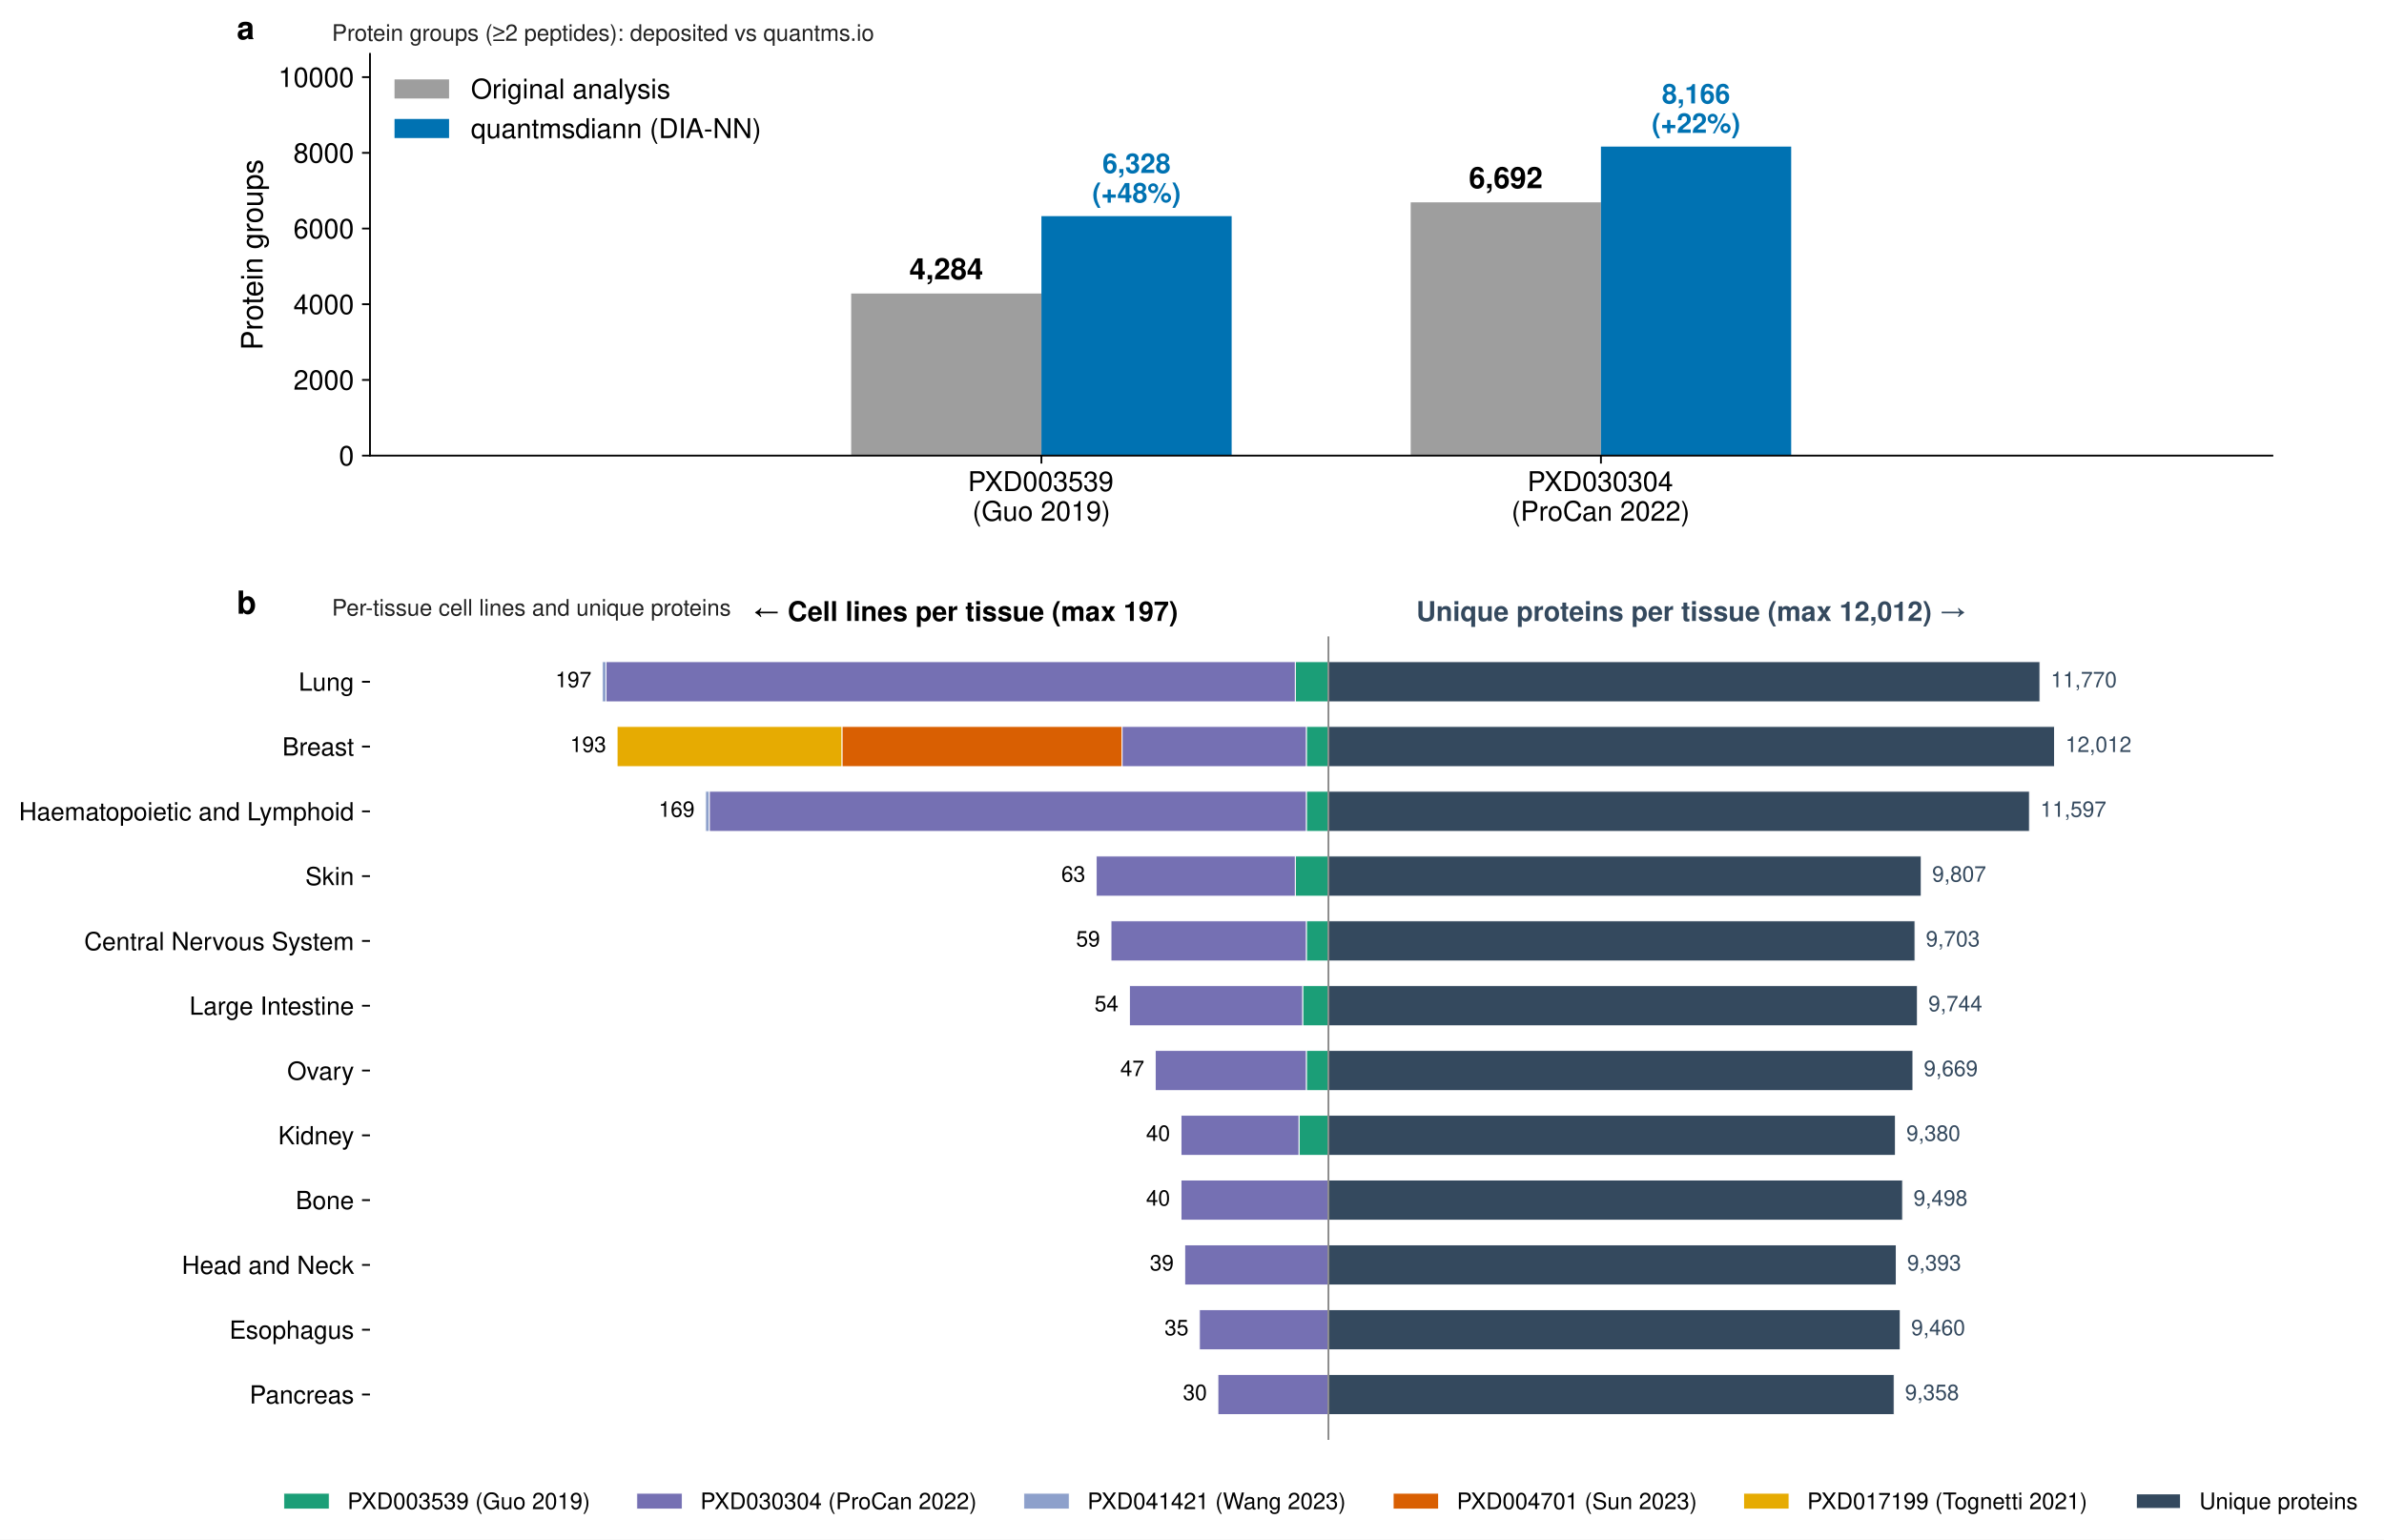
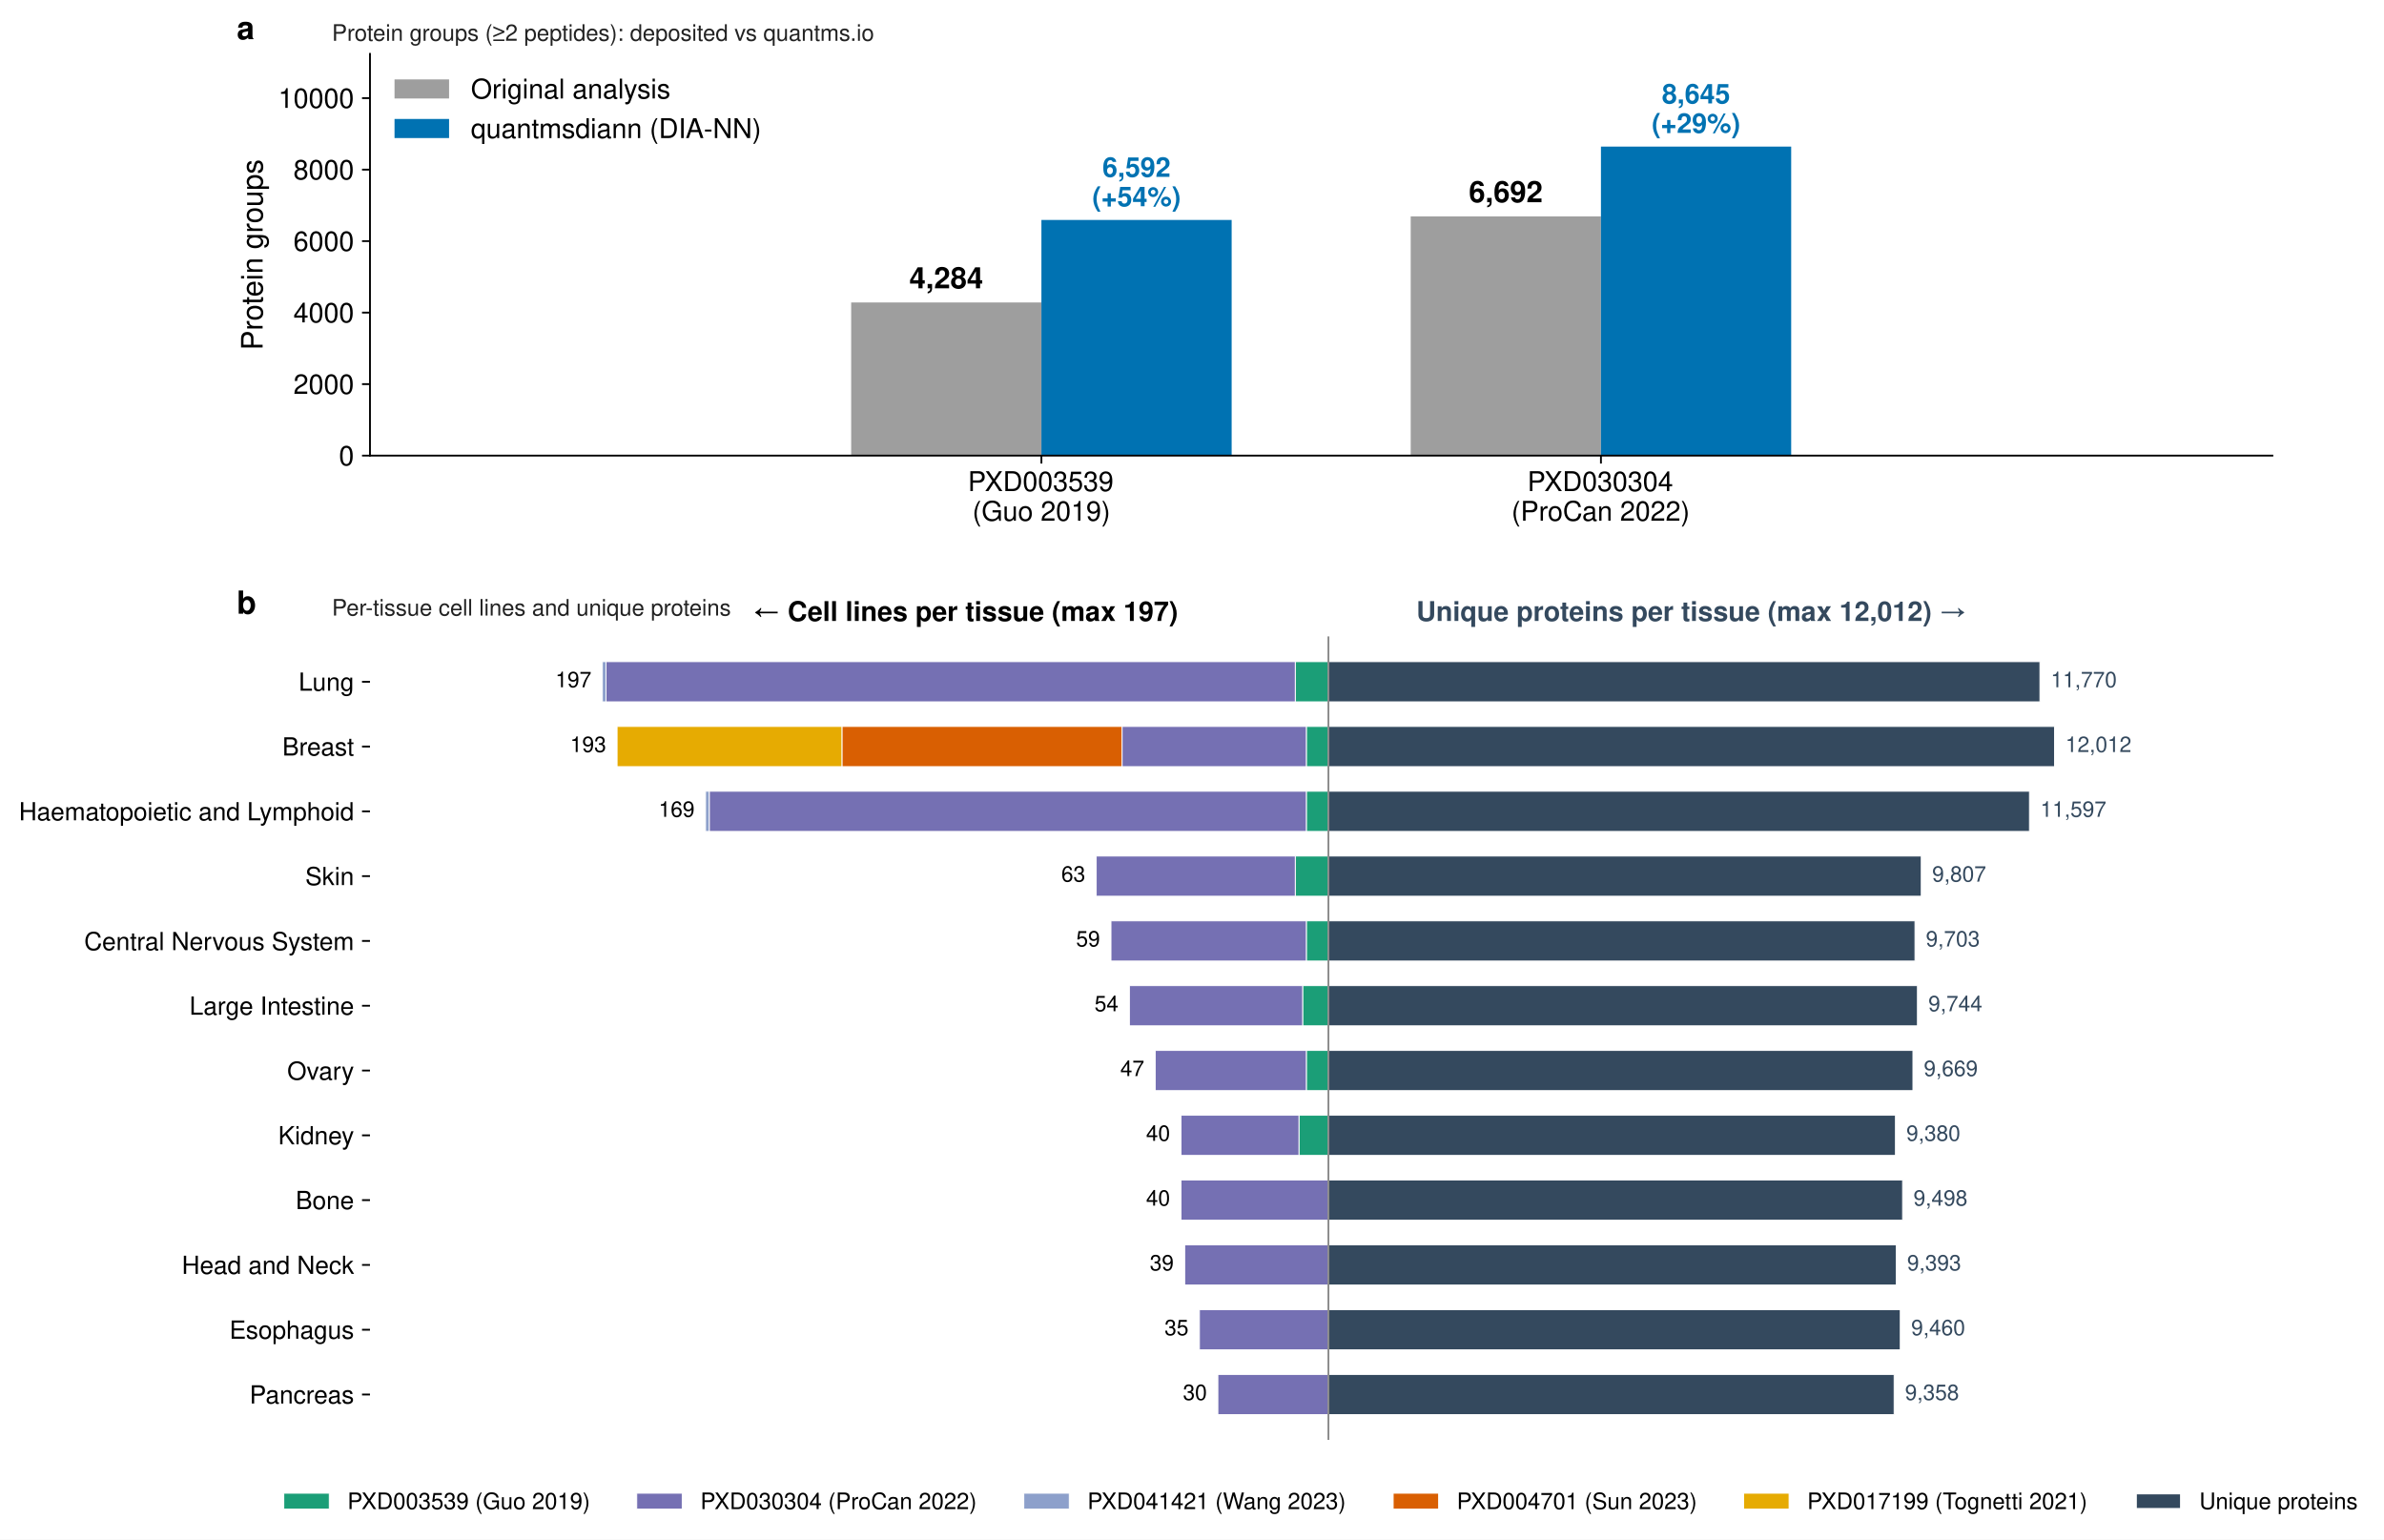
<svg xmlns="http://www.w3.org/2000/svg" xmlns:xlink="http://www.w3.org/1999/xlink" width="1048.893pt" height="677.415pt" viewBox="0 0 1048.893 677.415" version="1.1">
  <defs>
    <style type="text/css">*{stroke-linejoin: round; stroke-linecap: butt}</style>
  </defs>
  <g id="figure_1">
    <g id="patch_1">
      <path d="M 0 677.415  L 1048.893 677.415  L 1048.893 0  L 0 0  z " style="fill: #ffffff" />
    </g>
    <g id="axes_1">
      <g id="patch_2">
        <path d="M 162.781 200.461  L 999.781 200.461  L 999.781 23.696  L 162.781 23.696  z " style="fill: #ffffff" />
      </g>
      <g id="patch_3">
-         <path d="M 374.493 200.461  L 458.193 200.461  L 458.193 129.128  L 374.493 129.128  z " clip-path="url(#pd2c449afd9)" style="fill: #9e9e9e" />
+         <path d="M 374.493 200.461  L 458.193 200.461  L 458.193 133.08  L 374.493 133.08  z " clip-path="url(#p1d8026c1b6)" style="fill: #9e9e9e" />
      </g>
      <g id="patch_4">
-         <path d="M 620.669 200.461  L 704.369 200.461  L 704.369 89.032  L 620.669 89.032  z " clip-path="url(#pd2c449afd9)" style="fill: #9e9e9e" />
+         <path d="M 620.669 200.461  L 704.369 200.461  L 704.369 95.206  L 620.669 95.206  z " clip-path="url(#p1d8026c1b6)" style="fill: #9e9e9e" />
      </g>
      <g id="patch_5">
-         <path d="M 458.193 200.461  L 541.893 200.461  L 541.893 95.093  L 458.193 95.093  z " clip-path="url(#pd2c449afd9)" style="fill: #0072b2" />
+         <path d="M 458.193 200.461  L 541.893 200.461  L 541.893 96.779  L 458.193 96.779  z " clip-path="url(#p1d8026c1b6)" style="fill: #0072b2" />
      </g>
      <g id="patch_6">
-         <path d="M 704.369 200.461  L 788.069 200.461  L 788.069 64.488  L 704.369 64.488  z " clip-path="url(#pd2c449afd9)" style="fill: #0072b2" />
+         <path d="M 704.369 200.461  L 788.069 200.461  L 788.069 64.488  L 704.369 64.488  z " clip-path="url(#p1d8026c1b6)" style="fill: #0072b2" />
      </g>
      <g id="matplotlib.axis_1">
        <g id="xtick_1">
          <g id="line2d_1">
            <defs>
-               <path id="m3917d2e966" d="M 0 0  L 0 3.5  " style="stroke: #000000; stroke-width: 0.8" />
+               <path id="m1bde5ceea9" d="M 0 0  L 0 3.5  " style="stroke: #000000; stroke-width: 0.8" />
            </defs>
            <g>
-               <use xlink:href="#m3917d2e966" x="458.193" y="200.461" style="stroke: #000000; stroke-width: 0.8" />
+               <use xlink:href="#m1bde5ceea9" x="458.193" y="200.461" style="stroke: #000000; stroke-width: 0.8" />
            </g>
          </g>
          <g id="text_1">
            <text style="font: 12px 'Helvetica', 'Arial', 'DejaVu Sans', sans-serif" transform="translate(425.8357 216.0696)">PXD003539</text>
            <text style="font: 12px 'Helvetica', 'Arial', 'DejaVu Sans', sans-serif" transform="translate(427.8438 229.1188)">(Guo 2019)</text>
          </g>
        </g>
        <g id="xtick_2">
          <g id="line2d_2">
            <g>
-               <use xlink:href="#m3917d2e966" x="704.369" y="200.461" style="stroke: #000000; stroke-width: 0.8" />
+               <use xlink:href="#m1bde5ceea9" x="704.369" y="200.461" style="stroke: #000000; stroke-width: 0.8" />
            </g>
          </g>
          <g id="text_2">
            <text style="font: 12px 'Helvetica', 'Arial', 'DejaVu Sans', sans-serif" transform="translate(672.0121 216.0696)">PXD030304</text>
            <text style="font: 12px 'Helvetica', 'Arial', 'DejaVu Sans', sans-serif" transform="translate(665.0175 229.1188)">(ProCan 2022)</text>
          </g>
        </g>
      </g>
      <g id="matplotlib.axis_2">
        <g id="ytick_1">
          <g id="line2d_3">
            <defs>
-               <path id="m3a03498fbc" d="M 0 0  L -3.5 0  " style="stroke: #000000; stroke-width: 0.8" />
+               <path id="mb28f58d5ec" d="M 0 0  L -3.5 0  " style="stroke: #000000; stroke-width: 0.8" />
            </defs>
            <g>
-               <use xlink:href="#m3a03498fbc" x="162.781" y="200.461" style="stroke: #000000; stroke-width: 0.8" />
+               <use xlink:href="#mb28f58d5ec" x="162.781" y="200.461" style="stroke: #000000; stroke-width: 0.8" />
            </g>
          </g>
          <g id="text_3">
            <text style="font: 12px 'Helvetica', 'Arial', 'DejaVu Sans', sans-serif; text-anchor: end" x="155.781" y="204.766" transform="rotate(-0 155.7808 204.7655)">0</text>
          </g>
        </g>
        <g id="ytick_2">
          <g id="line2d_4">
            <g>
-               <use xlink:href="#m3a03498fbc" x="162.781" y="167.159" style="stroke: #000000; stroke-width: 0.8" />
+               <use xlink:href="#mb28f58d5ec" x="162.781" y="169.004" style="stroke: #000000; stroke-width: 0.8" />
            </g>
          </g>
          <g id="text_4">
-             <text style="font: 12px 'Helvetica', 'Arial', 'DejaVu Sans', sans-serif; text-anchor: end" x="155.781" y="171.463" transform="rotate(-0 155.7808 171.4632)">2000</text>
+             <text style="font: 12px 'Helvetica', 'Arial', 'DejaVu Sans', sans-serif; text-anchor: end" x="155.781" y="173.308" transform="rotate(-0 155.7808 173.3084)">2000</text>
          </g>
        </g>
        <g id="ytick_3">
          <g id="line2d_5">
            <g>
-               <use xlink:href="#m3a03498fbc" x="162.781" y="133.857" style="stroke: #000000; stroke-width: 0.8" />
+               <use xlink:href="#mb28f58d5ec" x="162.781" y="137.547" style="stroke: #000000; stroke-width: 0.8" />
            </g>
          </g>
          <g id="text_5">
-             <text style="font: 12px 'Helvetica', 'Arial', 'DejaVu Sans', sans-serif; text-anchor: end" x="155.781" y="138.161" transform="rotate(-0 155.7808 138.1609)">4000</text>
+             <text style="font: 12px 'Helvetica', 'Arial', 'DejaVu Sans', sans-serif; text-anchor: end" x="155.781" y="141.851" transform="rotate(-0 155.7808 141.8514)">4000</text>
          </g>
        </g>
        <g id="ytick_4">
          <g id="line2d_6">
            <g>
-               <use xlink:href="#m3a03498fbc" x="162.781" y="100.555" style="stroke: #000000; stroke-width: 0.8" />
+               <use xlink:href="#mb28f58d5ec" x="162.781" y="106.09" style="stroke: #000000; stroke-width: 0.8" />
            </g>
          </g>
          <g id="text_6">
-             <text style="font: 12px 'Helvetica', 'Arial', 'DejaVu Sans', sans-serif; text-anchor: end" x="155.781" y="104.859" transform="rotate(-0 155.7808 104.8587)">6000</text>
+             <text style="font: 12px 'Helvetica', 'Arial', 'DejaVu Sans', sans-serif; text-anchor: end" x="155.781" y="110.394" transform="rotate(-0 155.7808 110.3943)">6000</text>
          </g>
        </g>
        <g id="ytick_5">
          <g id="line2d_7">
            <g>
-               <use xlink:href="#m3a03498fbc" x="162.781" y="67.252" style="stroke: #000000; stroke-width: 0.8" />
+               <use xlink:href="#mb28f58d5ec" x="162.781" y="74.633" style="stroke: #000000; stroke-width: 0.8" />
            </g>
          </g>
          <g id="text_7">
-             <text style="font: 12px 'Helvetica', 'Arial', 'DejaVu Sans', sans-serif; text-anchor: end" x="155.781" y="71.556" transform="rotate(-0 155.7808 71.55637)">8000</text>
+             <text style="font: 12px 'Helvetica', 'Arial', 'DejaVu Sans', sans-serif; text-anchor: end" x="155.781" y="78.937" transform="rotate(-0 155.7808 78.93719)">8000</text>
          </g>
        </g>
        <g id="ytick_6">
          <g id="line2d_8">
            <g>
-               <use xlink:href="#m3a03498fbc" x="162.781" y="33.95" style="stroke: #000000; stroke-width: 0.8" />
+               <use xlink:href="#mb28f58d5ec" x="162.781" y="43.176" style="stroke: #000000; stroke-width: 0.8" />
            </g>
          </g>
          <g id="text_8">
-             <text style="font: 12px 'Helvetica', 'Arial', 'DejaVu Sans', sans-serif; text-anchor: end" x="155.781" y="38.254" transform="rotate(-0 155.7808 38.25408)">10000</text>
+             <text style="font: 12px 'Helvetica', 'Arial', 'DejaVu Sans', sans-serif; text-anchor: end" x="155.781" y="47.48" transform="rotate(-0 155.7808 47.4801)">10000</text>
          </g>
        </g>
        <g id="text_9">
          <text style="font: 13px 'Helvetica', 'Arial', 'DejaVu Sans', sans-serif; text-anchor: middle" x="115.539" y="112.079" transform="rotate(-90 115.5389 112.0789)">Protein groups</text>
        </g>
      </g>
      <g id="patch_7">
        <path d="M 162.781 200.461  L 162.781 23.696  " style="fill: none; stroke: #000000; stroke-width: 0.8; stroke-linejoin: miter; stroke-linecap: square" />
      </g>
      <g id="patch_8">
        <path d="M 162.781 200.461  L 999.781 200.461  " style="fill: none; stroke: #000000; stroke-width: 0.8; stroke-linejoin: miter; stroke-linecap: square" />
      </g>
      <g id="text_10">
-         <text style="font: 700 13px 'Helvetica', 'Arial', 'DejaVu Sans', sans-serif; text-anchor: middle" x="416.343" y="122.883" transform="rotate(-0 416.3425 122.883)">4,284</text>
+         <text style="font: 700 13px 'Helvetica', 'Arial', 'DejaVu Sans', sans-serif; text-anchor: middle" x="416.343" y="126.835" transform="rotate(-0 416.3425 126.8354)">4,284</text>
      </g>
      <g id="text_11">
-         <text style="font: 700 13px 'Helvetica', 'Arial', 'DejaVu Sans', sans-serif; text-anchor: middle" x="662.519" y="82.787" transform="rotate(-0 662.519 82.78701)">6,692</text>
+         <text style="font: 700 13px 'Helvetica', 'Arial', 'DejaVu Sans', sans-serif; text-anchor: middle" x="662.519" y="88.961" transform="rotate(-0 662.519 88.96107)">6,692</text>
      </g>
      <g id="text_12">
-         <text style="fill: #0072b2; font: 700 12px 'Helvetica', 'Arial', 'DejaVu Sans', sans-serif" transform="translate(485.0294 76.11971)">6,328</text>
-         <text style="fill: #0072b2; font: 700 12px 'Helvetica', 'Arial', 'DejaVu Sans', sans-serif" transform="translate(480.5341 89.05646)">(+48%)</text>
+         <text style="fill: #0072b2; font: 700 12px 'Helvetica', 'Arial', 'DejaVu Sans', sans-serif" transform="translate(485.0294 77.80561)">6,592</text>
+         <text style="fill: #0072b2; font: 700 12px 'Helvetica', 'Arial', 'DejaVu Sans', sans-serif" transform="translate(480.5341 90.74236)">(+54%)</text>
      </g>
      <g id="text_13">
-         <text style="fill: #0072b2; font: 700 12px 'Helvetica', 'Arial', 'DejaVu Sans', sans-serif" transform="translate(731.2059 45.51491)">8,166</text>
-         <text style="fill: #0072b2; font: 700 12px 'Helvetica', 'Arial', 'DejaVu Sans', sans-serif" transform="translate(726.7106 58.45166)">(+22%)</text>
+         <text style="fill: #0072b2; font: 700 12px 'Helvetica', 'Arial', 'DejaVu Sans', sans-serif" transform="translate(731.2059 45.51491)">8,645</text>
+         <text style="fill: #0072b2; font: 700 12px 'Helvetica', 'Arial', 'DejaVu Sans', sans-serif" transform="translate(726.7106 58.45166)">(+29%)</text>
      </g>
      <g id="text_14">
        <text style="font: 700 14px 'Helvetica', 'Arial', 'DejaVu Sans', sans-serif; text-anchor: start" x="104.191" y="17.243" transform="rotate(-0 104.1908 17.24281)">a</text>
      </g>
      <g id="text_15">
        <text style="fill: #222222; font: 10px 'Helvetica', 'Arial', 'DejaVu Sans', sans-serif; text-anchor: start" x="146.041" y="17.948" transform="rotate(-0 146.0408 17.94844)">Protein groups (≥2 peptides): deposited vs quantms.io</text>
      </g>
      <g id="legend_1">
        <g id="patch_9">
          <path d="M 173.581 43.339  L 197.581 43.339  L 197.581 34.939  L 173.581 34.939  z " style="fill: #9e9e9e" />
        </g>
        <g id="text_16">
          <text style="font: 12px 'Helvetica', 'Arial', 'DejaVu Sans', sans-serif; text-anchor: start" x="207.181" y="43.339" transform="rotate(-0 207.1808 43.33874)">Original analysis</text>
        </g>
        <g id="patch_10">
          <path d="M 173.581 60.742  L 197.581 60.742  L 197.581 52.342  L 173.581 52.342  z " style="fill: #0072b2" />
        </g>
        <g id="text_17">
          <text style="font: 12px 'Helvetica', 'Arial', 'DejaVu Sans', sans-serif; text-anchor: start" x="207.181" y="60.742" transform="rotate(-0 207.1808 60.74249)">quantmsdiann (DIA-NN)</text>
        </g>
      </g>
    </g>
    <g id="axes_2">
      <g id="patch_11">
        <path d="M 162.781 633.536  L 999.781 633.536  L 999.781 280.006  L 162.781 280.006  z " style="fill: #ffffff" />
      </g>
      <g id="patch_12">
-         <path d="M 584.475 308.801  L 569.881 308.801  L 569.881 291.125  L 584.475 291.125  z " clip-path="url(#p714f4bfeff)" style="fill: #1b9e77; stroke: #ffffff; stroke-width: 0.4; stroke-linejoin: miter" />
+         <path d="M 584.475 308.801  L 569.881 308.801  L 569.881 291.125  L 584.475 291.125  z " clip-path="url(#p7ebbaa6f7f)" style="fill: #1b9e77; stroke: #ffffff; stroke-width: 0.4; stroke-linejoin: miter" />
      </g>
      <g id="patch_13">
-         <path d="M 569.881 308.801  L 266.631 308.801  L 266.631 291.125  L 569.881 291.125  z " clip-path="url(#p714f4bfeff)" style="fill: #7570b3; stroke: #ffffff; stroke-width: 0.4; stroke-linejoin: miter" />
+         <path d="M 569.881 308.801  L 266.631 308.801  L 266.631 291.125  L 569.881 291.125  z " clip-path="url(#p7ebbaa6f7f)" style="fill: #7570b3; stroke: #ffffff; stroke-width: 0.4; stroke-linejoin: miter" />
      </g>
      <g id="patch_14">
-         <path d="M 266.631 308.801  L 265.01 308.801  L 265.01 291.125  L 266.631 291.125  z " clip-path="url(#p714f4bfeff)" style="fill: #8da0cb; stroke: #ffffff; stroke-width: 0.4; stroke-linejoin: miter" />
+         <path d="M 266.631 308.801  L 265.01 308.801  L 265.01 291.125  L 266.631 291.125  z " clip-path="url(#p7ebbaa6f7f)" style="fill: #8da0cb; stroke: #ffffff; stroke-width: 0.4; stroke-linejoin: miter" />
      </g>
      <g id="patch_15">
-         <path d="M 584.475 337.312  L 574.746 337.312  L 574.746 319.635  L 584.475 319.635  z " clip-path="url(#p714f4bfeff)" style="fill: #1b9e77; stroke: #ffffff; stroke-width: 0.4; stroke-linejoin: miter" />
+         <path d="M 584.475 337.312  L 574.746 337.312  L 574.746 319.635  L 584.475 319.635  z " clip-path="url(#p7ebbaa6f7f)" style="fill: #1b9e77; stroke: #ffffff; stroke-width: 0.4; stroke-linejoin: miter" />
      </g>
      <g id="patch_16">
-         <path d="M 574.746 337.312  L 493.663 337.312  L 493.663 319.635  L 574.746 319.635  z " clip-path="url(#p714f4bfeff)" style="fill: #7570b3; stroke: #ffffff; stroke-width: 0.4; stroke-linejoin: miter" />
+         <path d="M 574.746 337.312  L 493.663 337.312  L 493.663 319.635  L 574.746 319.635  z " clip-path="url(#p7ebbaa6f7f)" style="fill: #7570b3; stroke: #ffffff; stroke-width: 0.4; stroke-linejoin: miter" />
      </g>
      <g id="patch_17">
-         <path d="M 493.663 337.312  L 370.417 337.312  L 370.417 319.635  L 493.663 319.635  z " clip-path="url(#p714f4bfeff)" style="fill: #d95f02; stroke: #ffffff; stroke-width: 0.4; stroke-linejoin: miter" />
+         <path d="M 493.663 337.312  L 370.417 337.312  L 370.417 319.635  L 493.663 319.635  z " clip-path="url(#p7ebbaa6f7f)" style="fill: #d95f02; stroke: #ffffff; stroke-width: 0.4; stroke-linejoin: miter" />
      </g>
      <g id="patch_18">
-         <path d="M 370.417 337.312  L 271.496 337.312  L 271.496 319.635  L 370.417 319.635  z " clip-path="url(#p714f4bfeff)" style="fill: #e6ab02; stroke: #ffffff; stroke-width: 0.4; stroke-linejoin: miter" />
+         <path d="M 370.417 337.312  L 271.496 337.312  L 271.496 319.635  L 370.417 319.635  z " clip-path="url(#p7ebbaa6f7f)" style="fill: #e6ab02; stroke: #ffffff; stroke-width: 0.4; stroke-linejoin: miter" />
      </g>
      <g id="patch_19">
-         <path d="M 584.475 365.822  L 574.746 365.822  L 574.746 348.146  L 584.475 348.146  z " clip-path="url(#p714f4bfeff)" style="fill: #1b9e77; stroke: #ffffff; stroke-width: 0.4; stroke-linejoin: miter" />
+         <path d="M 584.475 365.822  L 574.746 365.822  L 574.746 348.146  L 584.475 348.146  z " clip-path="url(#p7ebbaa6f7f)" style="fill: #1b9e77; stroke: #ffffff; stroke-width: 0.4; stroke-linejoin: miter" />
      </g>
      <g id="patch_20">
-         <path d="M 574.746 365.822  L 312.038 365.822  L 312.038 348.146  L 574.746 348.146  z " clip-path="url(#p714f4bfeff)" style="fill: #7570b3; stroke: #ffffff; stroke-width: 0.4; stroke-linejoin: miter" />
+         <path d="M 574.746 365.822  L 312.038 365.822  L 312.038 348.146  L 574.746 348.146  z " clip-path="url(#p7ebbaa6f7f)" style="fill: #7570b3; stroke: #ffffff; stroke-width: 0.4; stroke-linejoin: miter" />
      </g>
      <g id="patch_21">
-         <path d="M 312.038 365.822  L 310.416 365.822  L 310.416 348.146  L 312.038 348.146  z " clip-path="url(#p714f4bfeff)" style="fill: #8da0cb; stroke: #ffffff; stroke-width: 0.4; stroke-linejoin: miter" />
+         <path d="M 312.038 365.822  L 310.416 365.822  L 310.416 348.146  L 312.038 348.146  z " clip-path="url(#p7ebbaa6f7f)" style="fill: #8da0cb; stroke: #ffffff; stroke-width: 0.4; stroke-linejoin: miter" />
      </g>
      <g id="patch_22">
-         <path d="M 584.475 394.333  L 569.881 394.333  L 569.881 376.656  L 584.475 376.656  z " clip-path="url(#p714f4bfeff)" style="fill: #1b9e77; stroke: #ffffff; stroke-width: 0.4; stroke-linejoin: miter" />
+         <path d="M 584.475 394.333  L 569.881 394.333  L 569.881 376.656  L 584.475 376.656  z " clip-path="url(#p7ebbaa6f7f)" style="fill: #1b9e77; stroke: #ffffff; stroke-width: 0.4; stroke-linejoin: miter" />
      </g>
      <g id="patch_23">
-         <path d="M 569.881 394.333  L 482.311 394.333  L 482.311 376.656  L 569.881 376.656  z " clip-path="url(#p714f4bfeff)" style="fill: #7570b3; stroke: #ffffff; stroke-width: 0.4; stroke-linejoin: miter" />
+         <path d="M 569.881 394.333  L 482.311 394.333  L 482.311 376.656  L 569.881 376.656  z " clip-path="url(#p7ebbaa6f7f)" style="fill: #7570b3; stroke: #ffffff; stroke-width: 0.4; stroke-linejoin: miter" />
      </g>
      <g id="patch_24">
-         <path d="M 584.475 422.844  L 574.746 422.844  L 574.746 405.167  L 584.475 405.167  z " clip-path="url(#p714f4bfeff)" style="fill: #1b9e77; stroke: #ffffff; stroke-width: 0.4; stroke-linejoin: miter" />
+         <path d="M 584.475 422.844  L 574.746 422.844  L 574.746 405.167  L 584.475 405.167  z " clip-path="url(#p7ebbaa6f7f)" style="fill: #1b9e77; stroke: #ffffff; stroke-width: 0.4; stroke-linejoin: miter" />
      </g>
      <g id="patch_25">
-         <path d="M 574.746 422.844  L 488.798 422.844  L 488.798 405.167  L 574.746 405.167  z " clip-path="url(#p714f4bfeff)" style="fill: #7570b3; stroke: #ffffff; stroke-width: 0.4; stroke-linejoin: miter" />
+         <path d="M 574.746 422.844  L 488.798 422.844  L 488.798 405.167  L 574.746 405.167  z " clip-path="url(#p7ebbaa6f7f)" style="fill: #7570b3; stroke: #ffffff; stroke-width: 0.4; stroke-linejoin: miter" />
      </g>
      <g id="patch_26">
-         <path d="M 584.475 451.354  L 573.124 451.354  L 573.124 433.678  L 584.475 433.678  z " clip-path="url(#p714f4bfeff)" style="fill: #1b9e77; stroke: #ffffff; stroke-width: 0.4; stroke-linejoin: miter" />
+         <path d="M 584.475 451.354  L 573.124 451.354  L 573.124 433.678  L 584.475 433.678  z " clip-path="url(#p7ebbaa6f7f)" style="fill: #1b9e77; stroke: #ffffff; stroke-width: 0.4; stroke-linejoin: miter" />
      </g>
      <g id="patch_27">
-         <path d="M 573.124 451.354  L 496.906 451.354  L 496.906 433.678  L 573.124 433.678  z " clip-path="url(#p714f4bfeff)" style="fill: #7570b3; stroke: #ffffff; stroke-width: 0.4; stroke-linejoin: miter" />
+         <path d="M 573.124 451.354  L 496.906 451.354  L 496.906 433.678  L 573.124 433.678  z " clip-path="url(#p7ebbaa6f7f)" style="fill: #7570b3; stroke: #ffffff; stroke-width: 0.4; stroke-linejoin: miter" />
      </g>
      <g id="patch_28">
-         <path d="M 584.475 479.865  L 574.746 479.865  L 574.746 462.188  L 584.475 462.188  z " clip-path="url(#p714f4bfeff)" style="fill: #1b9e77; stroke: #ffffff; stroke-width: 0.4; stroke-linejoin: miter" />
+         <path d="M 584.475 479.865  L 574.746 479.865  L 574.746 462.188  L 584.475 462.188  z " clip-path="url(#p7ebbaa6f7f)" style="fill: #1b9e77; stroke: #ffffff; stroke-width: 0.4; stroke-linejoin: miter" />
      </g>
      <g id="patch_29">
-         <path d="M 574.746 479.865  L 508.258 479.865  L 508.258 462.188  L 574.746 462.188  z " clip-path="url(#p714f4bfeff)" style="fill: #7570b3; stroke: #ffffff; stroke-width: 0.4; stroke-linejoin: miter" />
+         <path d="M 574.746 479.865  L 508.258 479.865  L 508.258 462.188  L 574.746 462.188  z " clip-path="url(#p7ebbaa6f7f)" style="fill: #7570b3; stroke: #ffffff; stroke-width: 0.4; stroke-linejoin: miter" />
      </g>
      <g id="patch_30">
-         <path d="M 584.475 508.375  L 571.502 508.375  L 571.502 490.699  L 584.475 490.699  z " clip-path="url(#p714f4bfeff)" style="fill: #1b9e77; stroke: #ffffff; stroke-width: 0.4; stroke-linejoin: miter" />
+         <path d="M 584.475 508.375  L 571.502 508.375  L 571.502 490.699  L 584.475 490.699  z " clip-path="url(#p7ebbaa6f7f)" style="fill: #1b9e77; stroke: #ffffff; stroke-width: 0.4; stroke-linejoin: miter" />
      </g>
      <g id="patch_31">
-         <path d="M 571.502 508.375  L 519.609 508.375  L 519.609 490.699  L 571.502 490.699  z " clip-path="url(#p714f4bfeff)" style="fill: #7570b3; stroke: #ffffff; stroke-width: 0.4; stroke-linejoin: miter" />
+         <path d="M 571.502 508.375  L 519.609 508.375  L 519.609 490.699  L 571.502 490.699  z " clip-path="url(#p7ebbaa6f7f)" style="fill: #7570b3; stroke: #ffffff; stroke-width: 0.4; stroke-linejoin: miter" />
      </g>
      <g id="patch_32">
-         <path d="M 584.475 536.886  L 519.609 536.886  L 519.609 519.209  L 584.475 519.209  z " clip-path="url(#p714f4bfeff)" style="fill: #7570b3; stroke: #ffffff; stroke-width: 0.4; stroke-linejoin: miter" />
+         <path d="M 584.475 536.886  L 519.609 536.886  L 519.609 519.209  L 584.475 519.209  z " clip-path="url(#p7ebbaa6f7f)" style="fill: #7570b3; stroke: #ffffff; stroke-width: 0.4; stroke-linejoin: miter" />
      </g>
      <g id="patch_33">
-         <path d="M 584.475 565.396  L 521.231 565.396  L 521.231 547.72  L 584.475 547.72  z " clip-path="url(#p714f4bfeff)" style="fill: #7570b3; stroke: #ffffff; stroke-width: 0.4; stroke-linejoin: miter" />
+         <path d="M 584.475 565.396  L 521.231 565.396  L 521.231 547.72  L 584.475 547.72  z " clip-path="url(#p7ebbaa6f7f)" style="fill: #7570b3; stroke: #ffffff; stroke-width: 0.4; stroke-linejoin: miter" />
      </g>
      <g id="patch_34">
-         <path d="M 584.475 593.907  L 527.718 593.907  L 527.718 576.23  L 584.475 576.23  z " clip-path="url(#p714f4bfeff)" style="fill: #7570b3; stroke: #ffffff; stroke-width: 0.4; stroke-linejoin: miter" />
+         <path d="M 584.475 593.907  L 527.718 593.907  L 527.718 576.23  L 584.475 576.23  z " clip-path="url(#p7ebbaa6f7f)" style="fill: #7570b3; stroke: #ffffff; stroke-width: 0.4; stroke-linejoin: miter" />
      </g>
      <g id="patch_35">
-         <path d="M 584.475 622.417  L 535.826 622.417  L 535.826 604.741  L 584.475 604.741  z " clip-path="url(#p714f4bfeff)" style="fill: #7570b3; stroke: #ffffff; stroke-width: 0.4; stroke-linejoin: miter" />
+         <path d="M 584.475 622.417  L 535.826 622.417  L 535.826 604.741  L 584.475 604.741  z " clip-path="url(#p7ebbaa6f7f)" style="fill: #7570b3; stroke: #ffffff; stroke-width: 0.4; stroke-linejoin: miter" />
      </g>
      <g id="patch_36">
-         <path d="M 584.475 308.801  L 897.505 308.801  L 897.505 291.125  L 584.475 291.125  z " clip-path="url(#p714f4bfeff)" style="fill: #34495e; stroke: #ffffff; stroke-width: 0.4; stroke-linejoin: miter" />
+         <path d="M 584.475 308.801  L 897.505 308.801  L 897.505 291.125  L 584.475 291.125  z " clip-path="url(#p7ebbaa6f7f)" style="fill: #34495e; stroke: #ffffff; stroke-width: 0.4; stroke-linejoin: miter" />
      </g>
      <g id="patch_37">
-         <path d="M 584.475 337.312  L 903.941 337.312  L 903.941 319.635  L 584.475 319.635  z " clip-path="url(#p714f4bfeff)" style="fill: #34495e; stroke: #ffffff; stroke-width: 0.4; stroke-linejoin: miter" />
+         <path d="M 584.475 337.312  L 903.941 337.312  L 903.941 319.635  L 584.475 319.635  z " clip-path="url(#p7ebbaa6f7f)" style="fill: #34495e; stroke: #ffffff; stroke-width: 0.4; stroke-linejoin: miter" />
      </g>
      <g id="patch_38">
-         <path d="M 584.475 365.822  L 892.904 365.822  L 892.904 348.146  L 584.475 348.146  z " clip-path="url(#p714f4bfeff)" style="fill: #34495e; stroke: #ffffff; stroke-width: 0.4; stroke-linejoin: miter" />
+         <path d="M 584.475 365.822  L 892.904 365.822  L 892.904 348.146  L 584.475 348.146  z " clip-path="url(#p7ebbaa6f7f)" style="fill: #34495e; stroke: #ffffff; stroke-width: 0.4; stroke-linejoin: miter" />
      </g>
      <g id="patch_39">
-         <path d="M 584.475 394.333  L 845.298 394.333  L 845.298 376.656  L 584.475 376.656  z " clip-path="url(#p714f4bfeff)" style="fill: #34495e; stroke: #ffffff; stroke-width: 0.4; stroke-linejoin: miter" />
+         <path d="M 584.475 394.333  L 845.298 394.333  L 845.298 376.656  L 584.475 376.656  z " clip-path="url(#p7ebbaa6f7f)" style="fill: #34495e; stroke: #ffffff; stroke-width: 0.4; stroke-linejoin: miter" />
      </g>
      <g id="patch_40">
-         <path d="M 584.475 422.844  L 842.532 422.844  L 842.532 405.167  L 584.475 405.167  z " clip-path="url(#p714f4bfeff)" style="fill: #34495e; stroke: #ffffff; stroke-width: 0.4; stroke-linejoin: miter" />
+         <path d="M 584.475 422.844  L 842.532 422.844  L 842.532 405.167  L 584.475 405.167  z " clip-path="url(#p7ebbaa6f7f)" style="fill: #34495e; stroke: #ffffff; stroke-width: 0.4; stroke-linejoin: miter" />
      </g>
      <g id="patch_41">
-         <path d="M 584.475 451.354  L 843.622 451.354  L 843.622 433.678  L 584.475 433.678  z " clip-path="url(#p714f4bfeff)" style="fill: #34495e; stroke: #ffffff; stroke-width: 0.4; stroke-linejoin: miter" />
+         <path d="M 584.475 451.354  L 843.622 451.354  L 843.622 433.678  L 584.475 433.678  z " clip-path="url(#p7ebbaa6f7f)" style="fill: #34495e; stroke: #ffffff; stroke-width: 0.4; stroke-linejoin: miter" />
      </g>
      <g id="patch_42">
-         <path d="M 584.475 479.865  L 841.628 479.865  L 841.628 462.188  L 584.475 462.188  z " clip-path="url(#p714f4bfeff)" style="fill: #34495e; stroke: #ffffff; stroke-width: 0.4; stroke-linejoin: miter" />
+         <path d="M 584.475 479.865  L 841.628 479.865  L 841.628 462.188  L 584.475 462.188  z " clip-path="url(#p7ebbaa6f7f)" style="fill: #34495e; stroke: #ffffff; stroke-width: 0.4; stroke-linejoin: miter" />
      </g>
      <g id="patch_43">
-         <path d="M 584.475 508.375  L 833.942 508.375  L 833.942 490.699  L 584.475 490.699  z " clip-path="url(#p714f4bfeff)" style="fill: #34495e; stroke: #ffffff; stroke-width: 0.4; stroke-linejoin: miter" />
+         <path d="M 584.475 508.375  L 833.942 508.375  L 833.942 490.699  L 584.475 490.699  z " clip-path="url(#p7ebbaa6f7f)" style="fill: #34495e; stroke: #ffffff; stroke-width: 0.4; stroke-linejoin: miter" />
      </g>
      <g id="patch_44">
-         <path d="M 584.475 536.886  L 837.08 536.886  L 837.08 519.209  L 584.475 519.209  z " clip-path="url(#p714f4bfeff)" style="fill: #34495e; stroke: #ffffff; stroke-width: 0.4; stroke-linejoin: miter" />
+         <path d="M 584.475 536.886  L 837.08 536.886  L 837.08 519.209  L 584.475 519.209  z " clip-path="url(#p7ebbaa6f7f)" style="fill: #34495e; stroke: #ffffff; stroke-width: 0.4; stroke-linejoin: miter" />
      </g>
      <g id="patch_45">
-         <path d="M 584.475 565.396  L 834.287 565.396  L 834.287 547.72  L 584.475 547.72  z " clip-path="url(#p714f4bfeff)" style="fill: #34495e; stroke: #ffffff; stroke-width: 0.4; stroke-linejoin: miter" />
+         <path d="M 584.475 565.396  L 834.287 565.396  L 834.287 547.72  L 584.475 547.72  z " clip-path="url(#p7ebbaa6f7f)" style="fill: #34495e; stroke: #ffffff; stroke-width: 0.4; stroke-linejoin: miter" />
      </g>
      <g id="patch_46">
-         <path d="M 584.475 593.907  L 836.069 593.907  L 836.069 576.23  L 584.475 576.23  z " clip-path="url(#p714f4bfeff)" style="fill: #34495e; stroke: #ffffff; stroke-width: 0.4; stroke-linejoin: miter" />
+         <path d="M 584.475 593.907  L 836.069 593.907  L 836.069 576.23  L 584.475 576.23  z " clip-path="url(#p7ebbaa6f7f)" style="fill: #34495e; stroke: #ffffff; stroke-width: 0.4; stroke-linejoin: miter" />
      </g>
      <g id="patch_47">
-         <path d="M 584.475 622.417  L 833.357 622.417  L 833.357 604.741  L 584.475 604.741  z " clip-path="url(#p714f4bfeff)" style="fill: #34495e; stroke: #ffffff; stroke-width: 0.4; stroke-linejoin: miter" />
+         <path d="M 584.475 622.417  L 833.357 622.417  L 833.357 604.741  L 584.475 604.741  z " clip-path="url(#p7ebbaa6f7f)" style="fill: #34495e; stroke: #ffffff; stroke-width: 0.4; stroke-linejoin: miter" />
      </g>
      <g id="matplotlib.axis_3" />
      <g id="matplotlib.axis_4">
        <g id="ytick_7">
          <g id="line2d_9">
            <g>
-               <use xlink:href="#m3a03498fbc" x="162.781" y="299.963" style="stroke: #000000; stroke-width: 0.8" />
+               <use xlink:href="#mb28f58d5ec" x="162.781" y="299.963" style="stroke: #000000; stroke-width: 0.8" />
            </g>
          </g>
          <g id="text_18">
            <text style="font: 11px 'Helvetica', 'Arial', 'DejaVu Sans', sans-serif; text-anchor: end" x="155.781" y="303.909" transform="rotate(-0 155.7808 303.9086)">Lung</text>
          </g>
        </g>
        <g id="ytick_8">
          <g id="line2d_10">
            <g>
-               <use xlink:href="#m3a03498fbc" x="162.781" y="328.474" style="stroke: #000000; stroke-width: 0.8" />
+               <use xlink:href="#mb28f58d5ec" x="162.781" y="328.474" style="stroke: #000000; stroke-width: 0.8" />
            </g>
          </g>
          <g id="text_19">
            <text style="font: 11px 'Helvetica', 'Arial', 'DejaVu Sans', sans-serif; text-anchor: end" x="155.781" y="332.419" transform="rotate(-0 155.7808 332.4191)">Breast</text>
          </g>
        </g>
        <g id="ytick_9">
          <g id="line2d_11">
            <g>
-               <use xlink:href="#m3a03498fbc" x="162.781" y="356.984" style="stroke: #000000; stroke-width: 0.8" />
+               <use xlink:href="#mb28f58d5ec" x="162.781" y="356.984" style="stroke: #000000; stroke-width: 0.8" />
            </g>
          </g>
          <g id="text_20">
            <text style="font: 11px 'Helvetica', 'Arial', 'DejaVu Sans', sans-serif; text-anchor: end" x="155.781" y="360.942" transform="rotate(-0 155.7808 360.9425)">Haematopoietic and Lymphoid</text>
          </g>
        </g>
        <g id="ytick_10">
          <g id="line2d_12">
            <g>
-               <use xlink:href="#m3a03498fbc" x="162.781" y="385.495" style="stroke: #000000; stroke-width: 0.8" />
+               <use xlink:href="#mb28f58d5ec" x="162.781" y="385.495" style="stroke: #000000; stroke-width: 0.8" />
            </g>
          </g>
          <g id="text_21">
            <text style="font: 11px 'Helvetica', 'Arial', 'DejaVu Sans', sans-serif; text-anchor: end" x="155.781" y="389.44" transform="rotate(-0 155.7808 389.4401)">Skin</text>
          </g>
        </g>
        <g id="ytick_11">
          <g id="line2d_13">
            <g>
-               <use xlink:href="#m3a03498fbc" x="162.781" y="414.005" style="stroke: #000000; stroke-width: 0.8" />
+               <use xlink:href="#mb28f58d5ec" x="162.781" y="414.005" style="stroke: #000000; stroke-width: 0.8" />
            </g>
          </g>
          <g id="text_22">
            <text style="font: 11px 'Helvetica', 'Arial', 'DejaVu Sans', sans-serif; text-anchor: end" x="155.781" y="418.058" transform="rotate(-0 155.7808 418.0581)">Central Nervous System</text>
          </g>
        </g>
        <g id="ytick_12">
          <g id="line2d_14">
            <g>
-               <use xlink:href="#m3a03498fbc" x="162.781" y="442.516" style="stroke: #000000; stroke-width: 0.8" />
+               <use xlink:href="#mb28f58d5ec" x="162.781" y="442.516" style="stroke: #000000; stroke-width: 0.8" />
            </g>
          </g>
          <g id="text_23">
            <text style="font: 11px 'Helvetica', 'Arial', 'DejaVu Sans', sans-serif; text-anchor: end" x="155.781" y="446.461" transform="rotate(-0 155.7808 446.4612)">Large Intestine</text>
          </g>
        </g>
        <g id="ytick_13">
          <g id="line2d_15">
            <g>
-               <use xlink:href="#m3a03498fbc" x="162.781" y="471.026" style="stroke: #000000; stroke-width: 0.8" />
+               <use xlink:href="#mb28f58d5ec" x="162.781" y="471.026" style="stroke: #000000; stroke-width: 0.8" />
            </g>
          </g>
          <g id="text_24">
            <text style="font: 11px 'Helvetica', 'Arial', 'DejaVu Sans', sans-serif; text-anchor: end" x="155.781" y="475.079" transform="rotate(-0 155.7808 475.0791)">Ovary</text>
          </g>
        </g>
        <g id="ytick_14">
          <g id="line2d_16">
            <g>
-               <use xlink:href="#m3a03498fbc" x="162.781" y="499.537" style="stroke: #000000; stroke-width: 0.8" />
+               <use xlink:href="#mb28f58d5ec" x="162.781" y="499.537" style="stroke: #000000; stroke-width: 0.8" />
            </g>
          </g>
          <g id="text_25">
            <text style="font: 11px 'Helvetica', 'Arial', 'DejaVu Sans', sans-serif; text-anchor: end" x="155.781" y="503.495" transform="rotate(-0 155.7808 503.4951)">Kidney</text>
          </g>
        </g>
        <g id="ytick_15">
          <g id="line2d_17">
            <g>
-               <use xlink:href="#m3a03498fbc" x="162.781" y="528.047" style="stroke: #000000; stroke-width: 0.8" />
+               <use xlink:href="#mb28f58d5ec" x="162.781" y="528.047" style="stroke: #000000; stroke-width: 0.8" />
            </g>
          </g>
          <g id="text_26">
            <text style="font: 11px 'Helvetica', 'Arial', 'DejaVu Sans', sans-serif; text-anchor: end" x="155.781" y="531.993" transform="rotate(-0 155.7808 531.9927)">Bone</text>
          </g>
        </g>
        <g id="ytick_16">
          <g id="line2d_18">
            <g>
-               <use xlink:href="#m3a03498fbc" x="162.781" y="556.558" style="stroke: #000000; stroke-width: 0.8" />
+               <use xlink:href="#mb28f58d5ec" x="162.781" y="556.558" style="stroke: #000000; stroke-width: 0.8" />
            </g>
          </g>
          <g id="text_27">
            <text style="font: 11px 'Helvetica', 'Arial', 'DejaVu Sans', sans-serif; text-anchor: end" x="155.781" y="560.503" transform="rotate(-0 155.7808 560.5032)">Head and Neck</text>
          </g>
        </g>
        <g id="ytick_17">
          <g id="line2d_19">
            <g>
-               <use xlink:href="#m3a03498fbc" x="162.781" y="585.068" style="stroke: #000000; stroke-width: 0.8" />
+               <use xlink:href="#mb28f58d5ec" x="162.781" y="585.068" style="stroke: #000000; stroke-width: 0.8" />
            </g>
          </g>
          <g id="text_28">
            <text style="font: 11px 'Helvetica', 'Arial', 'DejaVu Sans', sans-serif; text-anchor: end" x="155.781" y="589.027" transform="rotate(-0 155.7808 589.0266)">Esophagus</text>
          </g>
        </g>
        <g id="ytick_18">
          <g id="line2d_20">
            <g>
-               <use xlink:href="#m3a03498fbc" x="162.781" y="613.579" style="stroke: #000000; stroke-width: 0.8" />
+               <use xlink:href="#mb28f58d5ec" x="162.781" y="613.579" style="stroke: #000000; stroke-width: 0.8" />
            </g>
          </g>
          <g id="text_29">
            <text style="font: 11px 'Helvetica', 'Arial', 'DejaVu Sans', sans-serif; text-anchor: end" x="155.781" y="617.524" transform="rotate(-0 155.7808 617.5243)">Pancreas</text>
          </g>
        </g>
      </g>
      <g id="line2d_21">
-         <path d="M 584.475 633.536  L 584.475 280.006  " clip-path="url(#p714f4bfeff)" style="fill: none; stroke: #888888; stroke-width: 0.8; stroke-linecap: square" />
+         <path d="M 584.475 633.536  L 584.475 280.006  " clip-path="url(#p7ebbaa6f7f)" style="fill: none; stroke: #888888; stroke-width: 0.8; stroke-linecap: square" />
      </g>
      <g id="text_30">
        <text style="font: 9.5px 'Helvetica', 'Arial', 'DejaVu Sans', sans-serif; text-anchor: end" x="260.218" y="302.38" transform="rotate(-0 260.2178 302.3805)">197</text>
      </g>
      <g id="text_31">
        <text style="font: 9.5px 'Helvetica', 'Arial', 'DejaVu Sans', sans-serif; text-anchor: end" x="266.704" y="330.891" transform="rotate(-0 266.7044 330.891)">193</text>
      </g>
      <g id="text_32">
        <text style="font: 9.5px 'Helvetica', 'Arial', 'DejaVu Sans', sans-serif; text-anchor: end" x="305.624" y="359.402" transform="rotate(-0 305.6241 359.4015)">169</text>
      </g>
      <g id="text_33">
        <text style="font: 9.5px 'Helvetica', 'Arial', 'DejaVu Sans', sans-serif; text-anchor: end" x="477.519" y="387.912" transform="rotate(-0 477.5193 387.912)">63</text>
      </g>
      <g id="text_34">
        <text style="font: 9.5px 'Helvetica', 'Arial', 'DejaVu Sans', sans-serif; text-anchor: end" x="484.006" y="416.423" transform="rotate(-0 484.0059 416.4226)">59</text>
      </g>
      <g id="text_35">
        <text style="font: 9.5px 'Helvetica', 'Arial', 'DejaVu Sans', sans-serif; text-anchor: end" x="492.114" y="444.933" transform="rotate(-0 492.1142 444.9331)">54</text>
      </g>
      <g id="text_36">
        <text style="font: 9.5px 'Helvetica', 'Arial', 'DejaVu Sans', sans-serif; text-anchor: end" x="503.466" y="473.444" transform="rotate(-0 503.4658 473.4436)">47</text>
      </g>
      <g id="text_37">
        <text style="font: 9.5px 'Helvetica', 'Arial', 'DejaVu Sans', sans-serif; text-anchor: end" x="514.817" y="501.954" transform="rotate(-0 514.8173 501.9541)">40</text>
      </g>
      <g id="text_38">
        <text style="font: 9.5px 'Helvetica', 'Arial', 'DejaVu Sans', sans-serif; text-anchor: end" x="514.817" y="530.465" transform="rotate(-0 514.8173 530.4646)">40</text>
      </g>
      <g id="text_39">
        <text style="font: 9.5px 'Helvetica', 'Arial', 'DejaVu Sans', sans-serif; text-anchor: end" x="516.439" y="558.975" transform="rotate(-0 516.439 558.9751)">39</text>
      </g>
      <g id="text_40">
        <text style="font: 9.5px 'Helvetica', 'Arial', 'DejaVu Sans', sans-serif; text-anchor: end" x="522.926" y="587.486" transform="rotate(-0 522.9256 587.4857)">35</text>
      </g>
      <g id="text_41">
        <text style="font: 9.5px 'Helvetica', 'Arial', 'DejaVu Sans', sans-serif; text-anchor: end" x="531.034" y="615.996" transform="rotate(-0 531.0339 615.9962)">30</text>
      </g>
      <g id="text_42">
        <text style="fill: #34495e; font: 9.5px 'Helvetica', 'Arial', 'DejaVu Sans', sans-serif; text-anchor: start" x="902.297" y="302.38" transform="rotate(-0 902.297 302.3805)">11,770</text>
      </g>
      <g id="text_43">
        <text style="fill: #34495e; font: 9.5px 'Helvetica', 'Arial', 'DejaVu Sans', sans-serif; text-anchor: start" x="908.733" y="330.891" transform="rotate(-0 908.7331 330.891)">12,012</text>
      </g>
      <g id="text_44">
        <text style="fill: #34495e; font: 9.5px 'Helvetica', 'Arial', 'DejaVu Sans', sans-serif; text-anchor: start" x="897.696" y="359.402" transform="rotate(-0 897.6959 359.4015)">11,597</text>
      </g>
      <g id="text_45">
        <text style="fill: #34495e; font: 9.5px 'Helvetica', 'Arial', 'DejaVu Sans', sans-serif; text-anchor: start" x="850.09" y="387.912" transform="rotate(-0 850.0899 387.912)">9,807</text>
      </g>
      <g id="text_46">
        <text style="fill: #34495e; font: 9.5px 'Helvetica', 'Arial', 'DejaVu Sans', sans-serif; text-anchor: start" x="847.324" y="416.423" transform="rotate(-0 847.324 416.4226)">9,703</text>
      </g>
      <g id="text_47">
        <text style="fill: #34495e; font: 9.5px 'Helvetica', 'Arial', 'DejaVu Sans', sans-serif; text-anchor: start" x="848.414" y="444.933" transform="rotate(-0 848.4144 444.9331)">9,744</text>
      </g>
      <g id="text_48">
        <text style="fill: #34495e; font: 9.5px 'Helvetica', 'Arial', 'DejaVu Sans', sans-serif; text-anchor: start" x="846.42" y="473.444" transform="rotate(-0 846.4197 473.4436)">9,669</text>
      </g>
      <g id="text_49">
        <text style="fill: #34495e; font: 9.5px 'Helvetica', 'Arial', 'DejaVu Sans', sans-serif; text-anchor: start" x="838.734" y="501.954" transform="rotate(-0 838.7336 501.9541)">9,380</text>
      </g>
      <g id="text_50">
        <text style="fill: #34495e; font: 9.5px 'Helvetica', 'Arial', 'DejaVu Sans', sans-serif; text-anchor: start" x="841.872" y="530.465" transform="rotate(-0 841.8719 530.4646)">9,498</text>
      </g>
      <g id="text_51">
        <text style="fill: #34495e; font: 9.5px 'Helvetica', 'Arial', 'DejaVu Sans', sans-serif; text-anchor: start" x="839.079" y="558.975" transform="rotate(-0 839.0793 558.9751)">9,393</text>
      </g>
      <g id="text_52">
        <text style="fill: #34495e; font: 9.5px 'Helvetica', 'Arial', 'DejaVu Sans', sans-serif; text-anchor: start" x="840.861" y="587.486" transform="rotate(-0 840.8612 587.4857)">9,460</text>
      </g>
      <g id="text_53">
        <text style="fill: #34495e; font: 9.5px 'Helvetica', 'Arial', 'DejaVu Sans', sans-serif; text-anchor: start" x="838.149" y="615.996" transform="rotate(-0 838.1485 615.9962)">9,358</text>
      </g>
      <g id="text_54">
        <text style="font: 700 12px 'Helvetica', 'Arial', 'DejaVu Sans', sans-serif; text-anchor: middle" x="424.743" y="273.228" transform="rotate(-0 424.7426 273.228)">← Cell lines per tissue (max 197)</text>
      </g>
      <g id="text_55">
        <text style="fill: #34495e; font: 700 12px 'Helvetica', 'Arial', 'DejaVu Sans', sans-serif; text-anchor: middle" x="744.208" y="273.228" transform="rotate(-0 744.2083 273.228)">Unique proteins per tissue (max 12,012) →</text>
      </g>
      <g id="text_56">
        <text style="font: 700 14px 'Helvetica', 'Arial', 'DejaVu Sans', sans-serif; text-anchor: start" x="104.191" y="270.017" transform="rotate(-0 104.1908 270.0171)">b</text>
      </g>
      <g id="text_57">
        <text style="fill: #222222; font: 10px 'Helvetica', 'Arial', 'DejaVu Sans', sans-serif; text-anchor: start" x="146.041" y="270.851" transform="rotate(-0 146.0408 270.8508)">Per-tissue cell lines and unique proteins</text>
      </g>
      <g id="legend_2">
        <g id="patch_48">
          <path d="M 124.868 664.002  L 144.868 664.002  L 144.868 657.002  L 124.868 657.002  z " style="fill: #1b9e77; stroke: #ffffff; stroke-width: 0.4; stroke-linejoin: miter" />
        </g>
        <g id="text_58">
          <text style="font: 10px 'Helvetica', 'Arial', 'DejaVu Sans', sans-serif; text-anchor: start" x="152.868" y="664.002" transform="rotate(-0 152.8683 664.0025)">PXD003539 (Guo 2019)</text>
        </g>
        <g id="patch_49">
          <path d="M 280.156 664.002  L 300.156 664.002  L 300.156 657.002  L 280.156 657.002  z " style="fill: #7570b3; stroke: #ffffff; stroke-width: 0.4; stroke-linejoin: miter" />
        </g>
        <g id="text_59">
          <text style="font: 10px 'Helvetica', 'Arial', 'DejaVu Sans', sans-serif; text-anchor: start" x="308.156" y="664.002" transform="rotate(-0 308.1558 664.0025)">PXD030304 (ProCan 2022)</text>
        </g>
        <g id="patch_50">
          <path d="M 450.448 664.002  L 470.448 664.002  L 470.448 657.002  L 450.448 657.002  z " style="fill: #8da0cb; stroke: #ffffff; stroke-width: 0.4; stroke-linejoin: miter" />
        </g>
        <g id="text_60">
          <text style="font: 10px 'Helvetica', 'Arial', 'DejaVu Sans', sans-serif; text-anchor: start" x="478.448" y="664.002" transform="rotate(-0 478.448 664.0025)">PXD041421 (Wang 2023)</text>
        </g>
        <g id="patch_51">
          <path d="M 612.957 664.002  L 632.957 664.002  L 632.957 657.002  L 612.957 657.002  z " style="fill: #d95f02; stroke: #ffffff; stroke-width: 0.4; stroke-linejoin: miter" />
        </g>
        <g id="text_61">
          <text style="font: 10px 'Helvetica', 'Arial', 'DejaVu Sans', sans-serif; text-anchor: start" x="640.957" y="664.002" transform="rotate(-0 640.9573 664.0025)">PXD004701 (Sun 2023)</text>
        </g>
        <g id="patch_52">
          <path d="M 767.137 664.002  L 787.137 664.002  L 787.137 657.002  L 767.137 657.002  z " style="fill: #e6ab02; stroke: #ffffff; stroke-width: 0.4; stroke-linejoin: miter" />
        </g>
        <g id="text_62">
          <text style="font: 10px 'Helvetica', 'Arial', 'DejaVu Sans', sans-serif; text-anchor: start" x="795.137" y="664.002" transform="rotate(-0 795.137 664.0025)">PXD017199 (Tognetti 2021)</text>
        </g>
        <g id="patch_53">
          <path d="M 939.654 664.002  L 959.654 664.002  L 959.654 657.002  L 939.654 657.002  z " style="fill: #34495e; stroke: #ffffff; stroke-linejoin: miter" />
        </g>
        <g id="text_63">
          <text style="font: 10px 'Helvetica', 'Arial', 'DejaVu Sans', sans-serif; text-anchor: start" x="967.654" y="664.002" transform="rotate(-0 967.6542 664.0025)">Unique proteins</text>
        </g>
      </g>
    </g>
  </g>
  <defs>
-     <clipPath id="pd2c449afd9">
+     <clipPath id="p1d8026c1b6">
      <rect x="162.781" y="23.696" width="837" height="176.765" />
    </clipPath>
-     <clipPath id="p714f4bfeff">
+     <clipPath id="p7ebbaa6f7f">
      <rect x="162.781" y="280.006" width="837" height="353.53" />
    </clipPath>
  </defs>
</svg>
